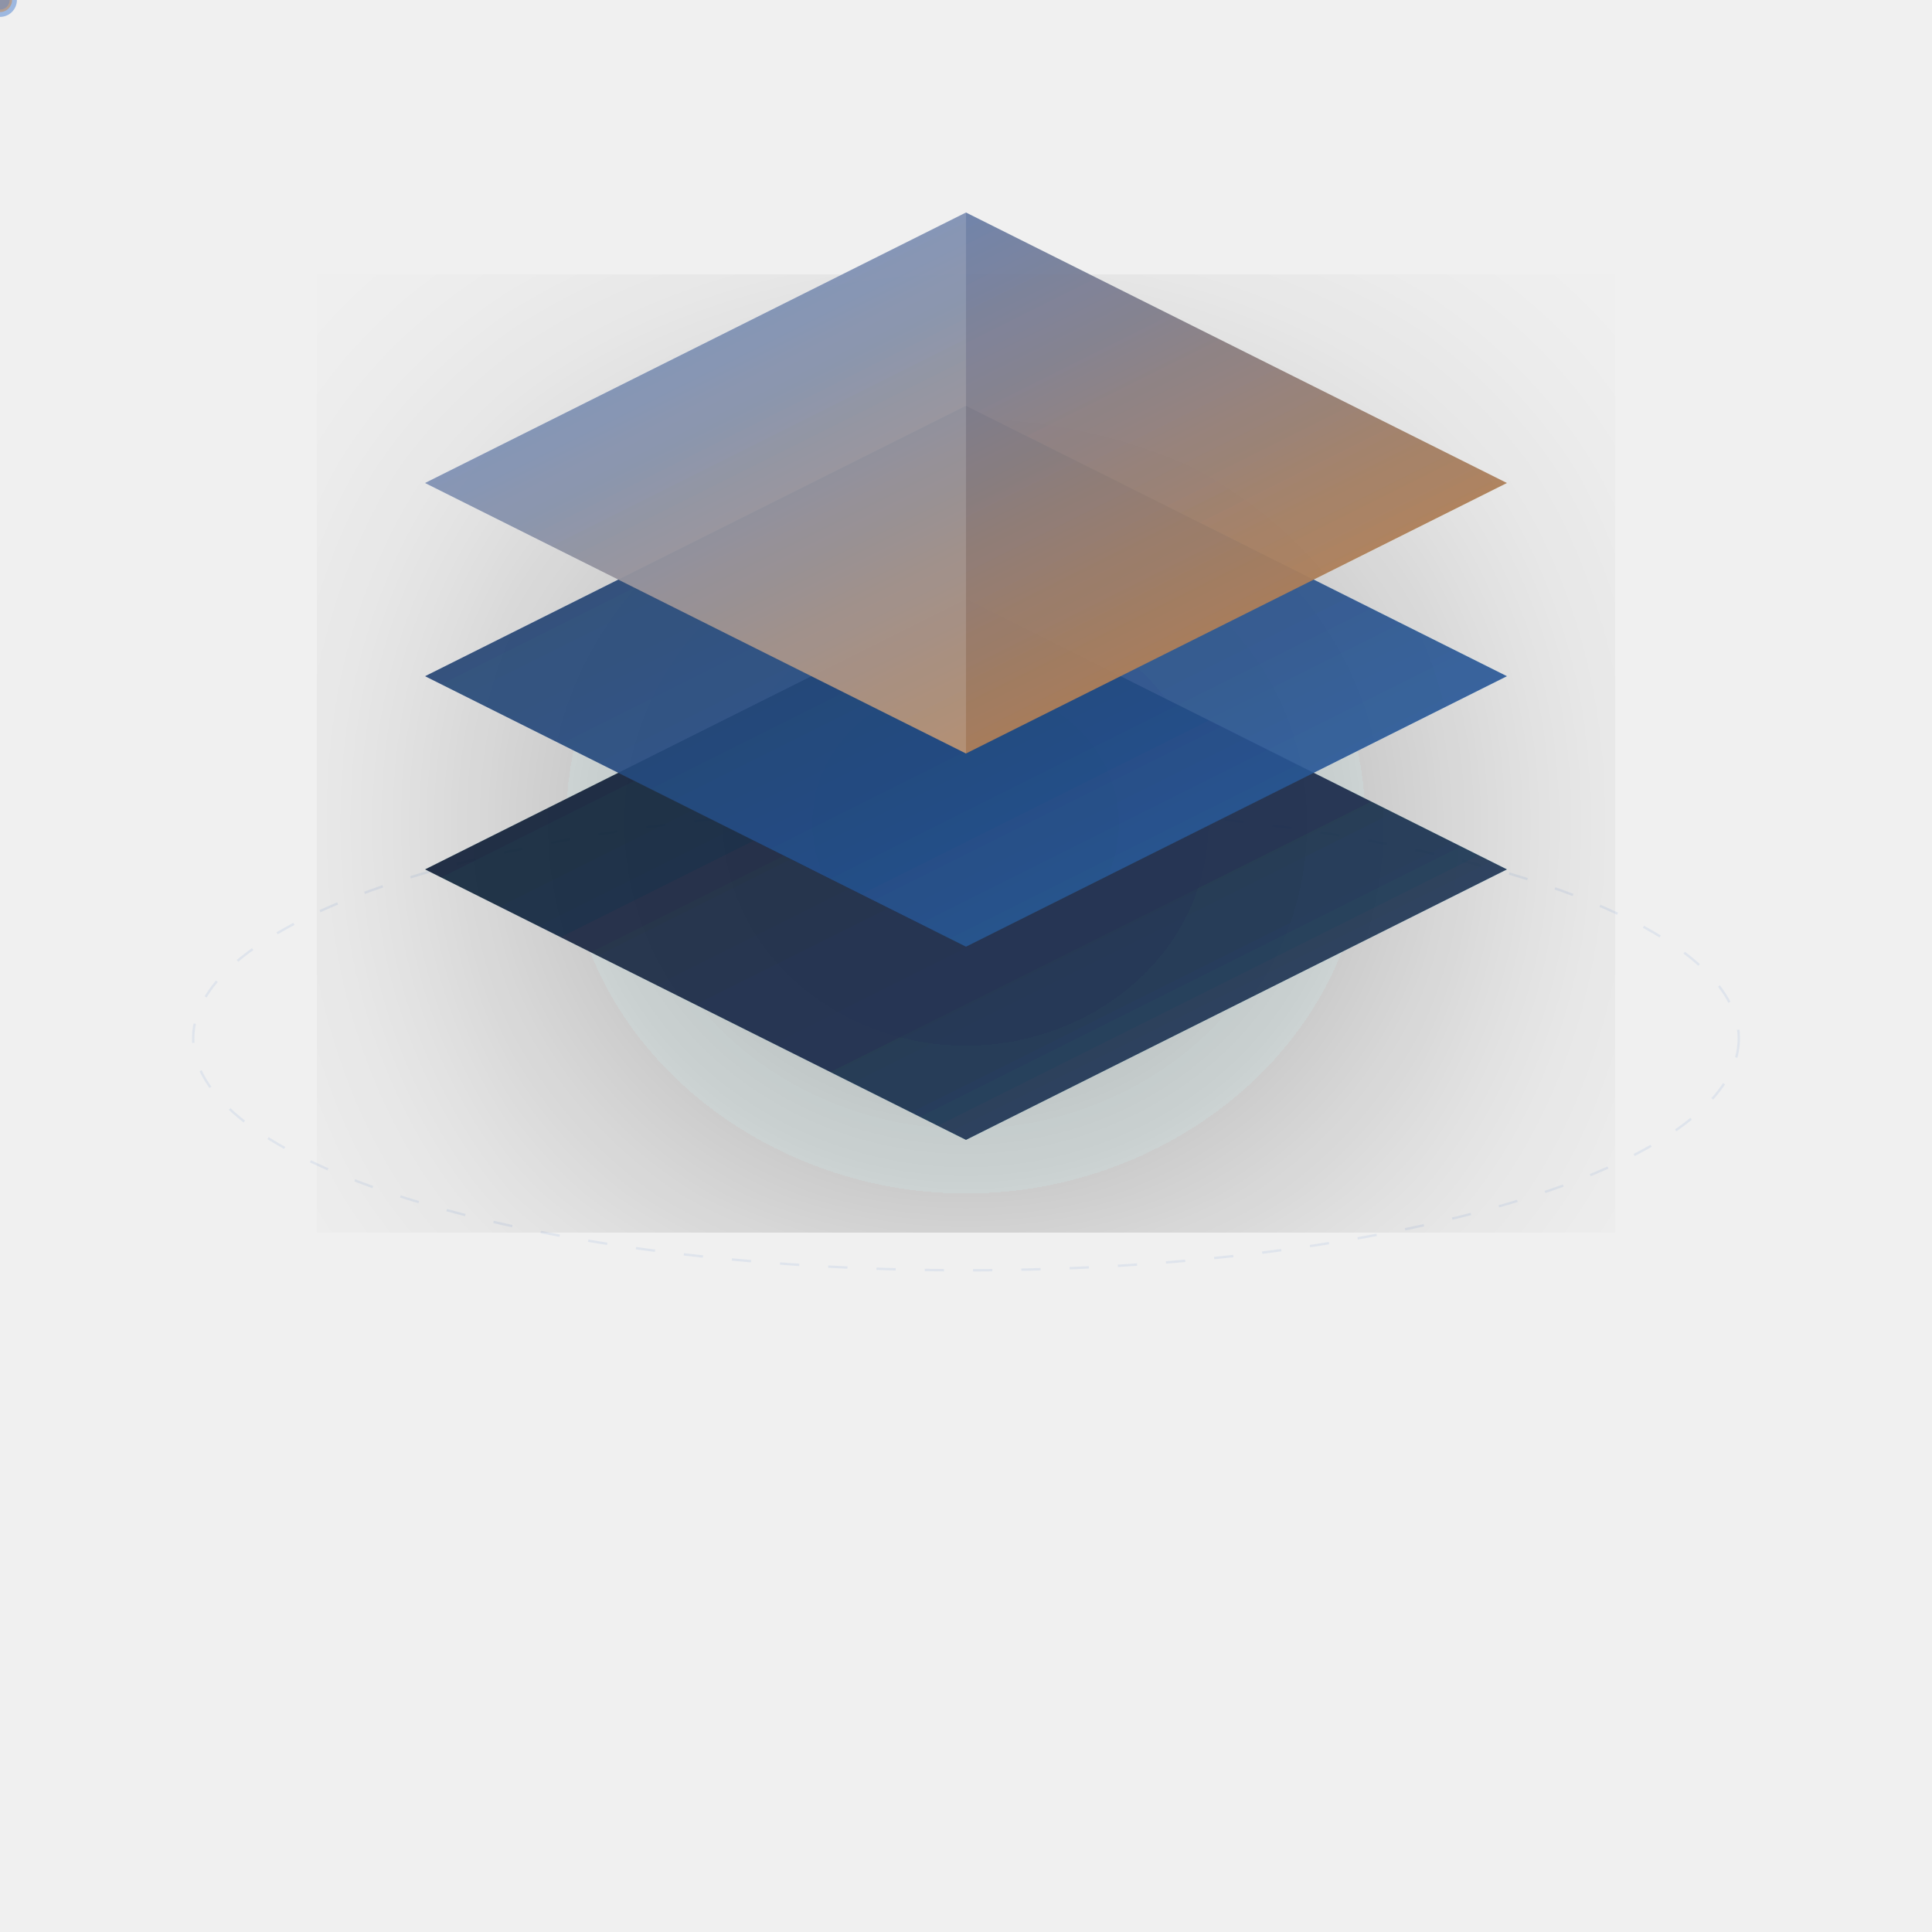
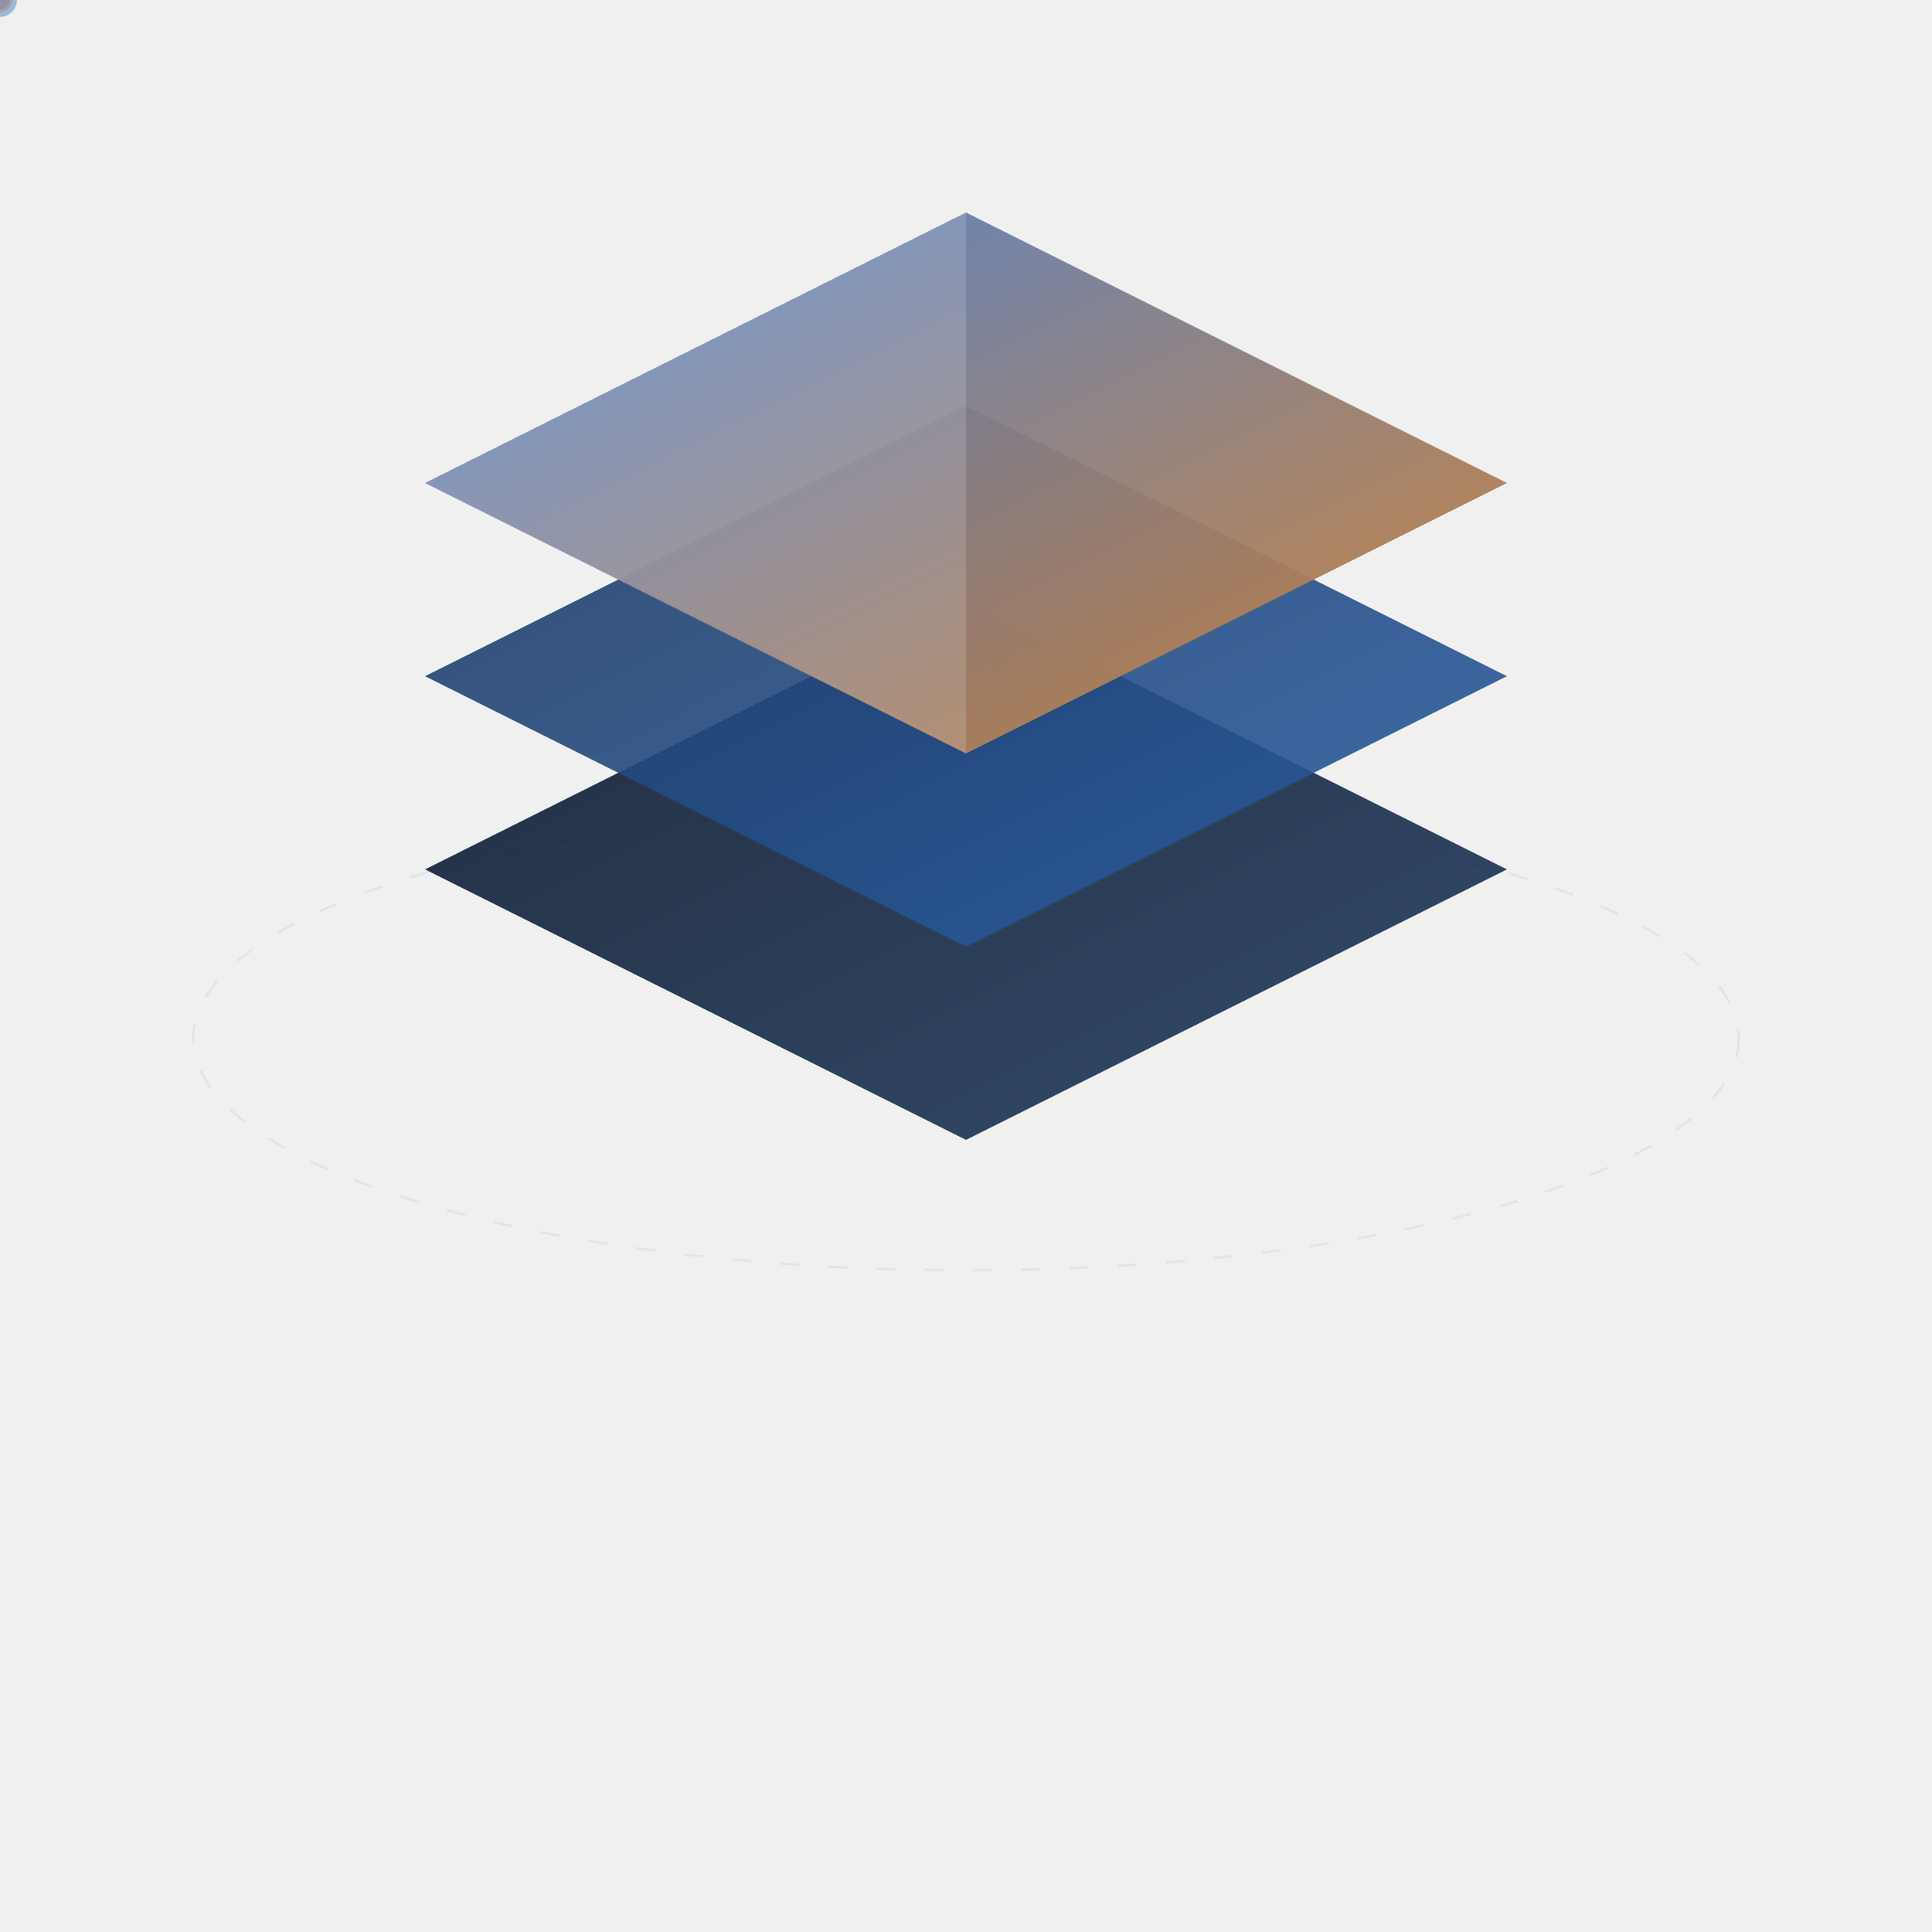
<svg xmlns="http://www.w3.org/2000/svg" width="400" height="400" viewBox="0 0 400 400" fill="none">
  <defs>
    <linearGradient id="hg1" x1="0" y1="0" x2="1" y2="1">
      <stop offset="0%" stop-color="#0A1628" />
      <stop offset="100%" stop-color="#1E3A5F" />
    </linearGradient>
    <linearGradient id="hg2" x1="0" y1="0" x2="1" y2="1">
      <stop offset="0%" stop-color="#1E3A5F" />
      <stop offset="100%" stop-color="#2B5EA7" />
    </linearGradient>
    <linearGradient id="hg3" x1="0" y1="0" x2="1" y2="1">
      <stop offset="0%" stop-color="#4A7FCF" />
      <stop offset="100%" stop-color="#CD7F32" />
    </linearGradient>
-     <filter id="shadow">
-       <feDropShadow dx="0" dy="4" stdDeviation="10" flood-color="#0A1628" flood-opacity="0.3" />
-     </filter>
  </defs>
  <ellipse cx="200" cy="215" rx="160" ry="48" fill="none" stroke="#4A7FCF" stroke-width="0.5" opacity="0.1" stroke-dasharray="4 6" />
-   <g transform="translate(72, 28) scale(8)" filter="url(#shadow)">
+   <g transform="translate(72, 28) scale(8)">
    <path d="M16 26 L2 19 L16 12 L30 19 Z" fill="url(#hg1)" opacity="0.9" />
    <path d="M16 21 L2 14 L16 7 L30 14 Z" fill="url(#hg2)" opacity="0.9" />
    <path d="M16 16 L2 9 L16 2 L30 9 Z" fill="url(#hg3)" opacity="0.95" />
    <path d="M16 2 L2 9 L16 16 Z" fill="#fff" opacity="0.15" />
  </g>
  <circle r="3.5" fill="#4A7FCF" opacity="0.5">
    <animateMotion dur="12s" repeatCount="indefinite" path="M200,215 A160,48 0 1,1 199.9,215 Z" />
  </circle>
  <circle r="2.5" fill="#CD7F32" opacity="0.45">
    <animateMotion dur="12s" repeatCount="indefinite" begin="4s" path="M200,215 A160,48 0 1,1 199.9,215 Z" />
  </circle>
  <circle r="2" fill="#4A7FCF" opacity="0.35">
    <animateMotion dur="12s" repeatCount="indefinite" begin="8s" path="M200,215 A160,48 0 1,1 199.9,215 Z" />
  </circle>
</svg>
